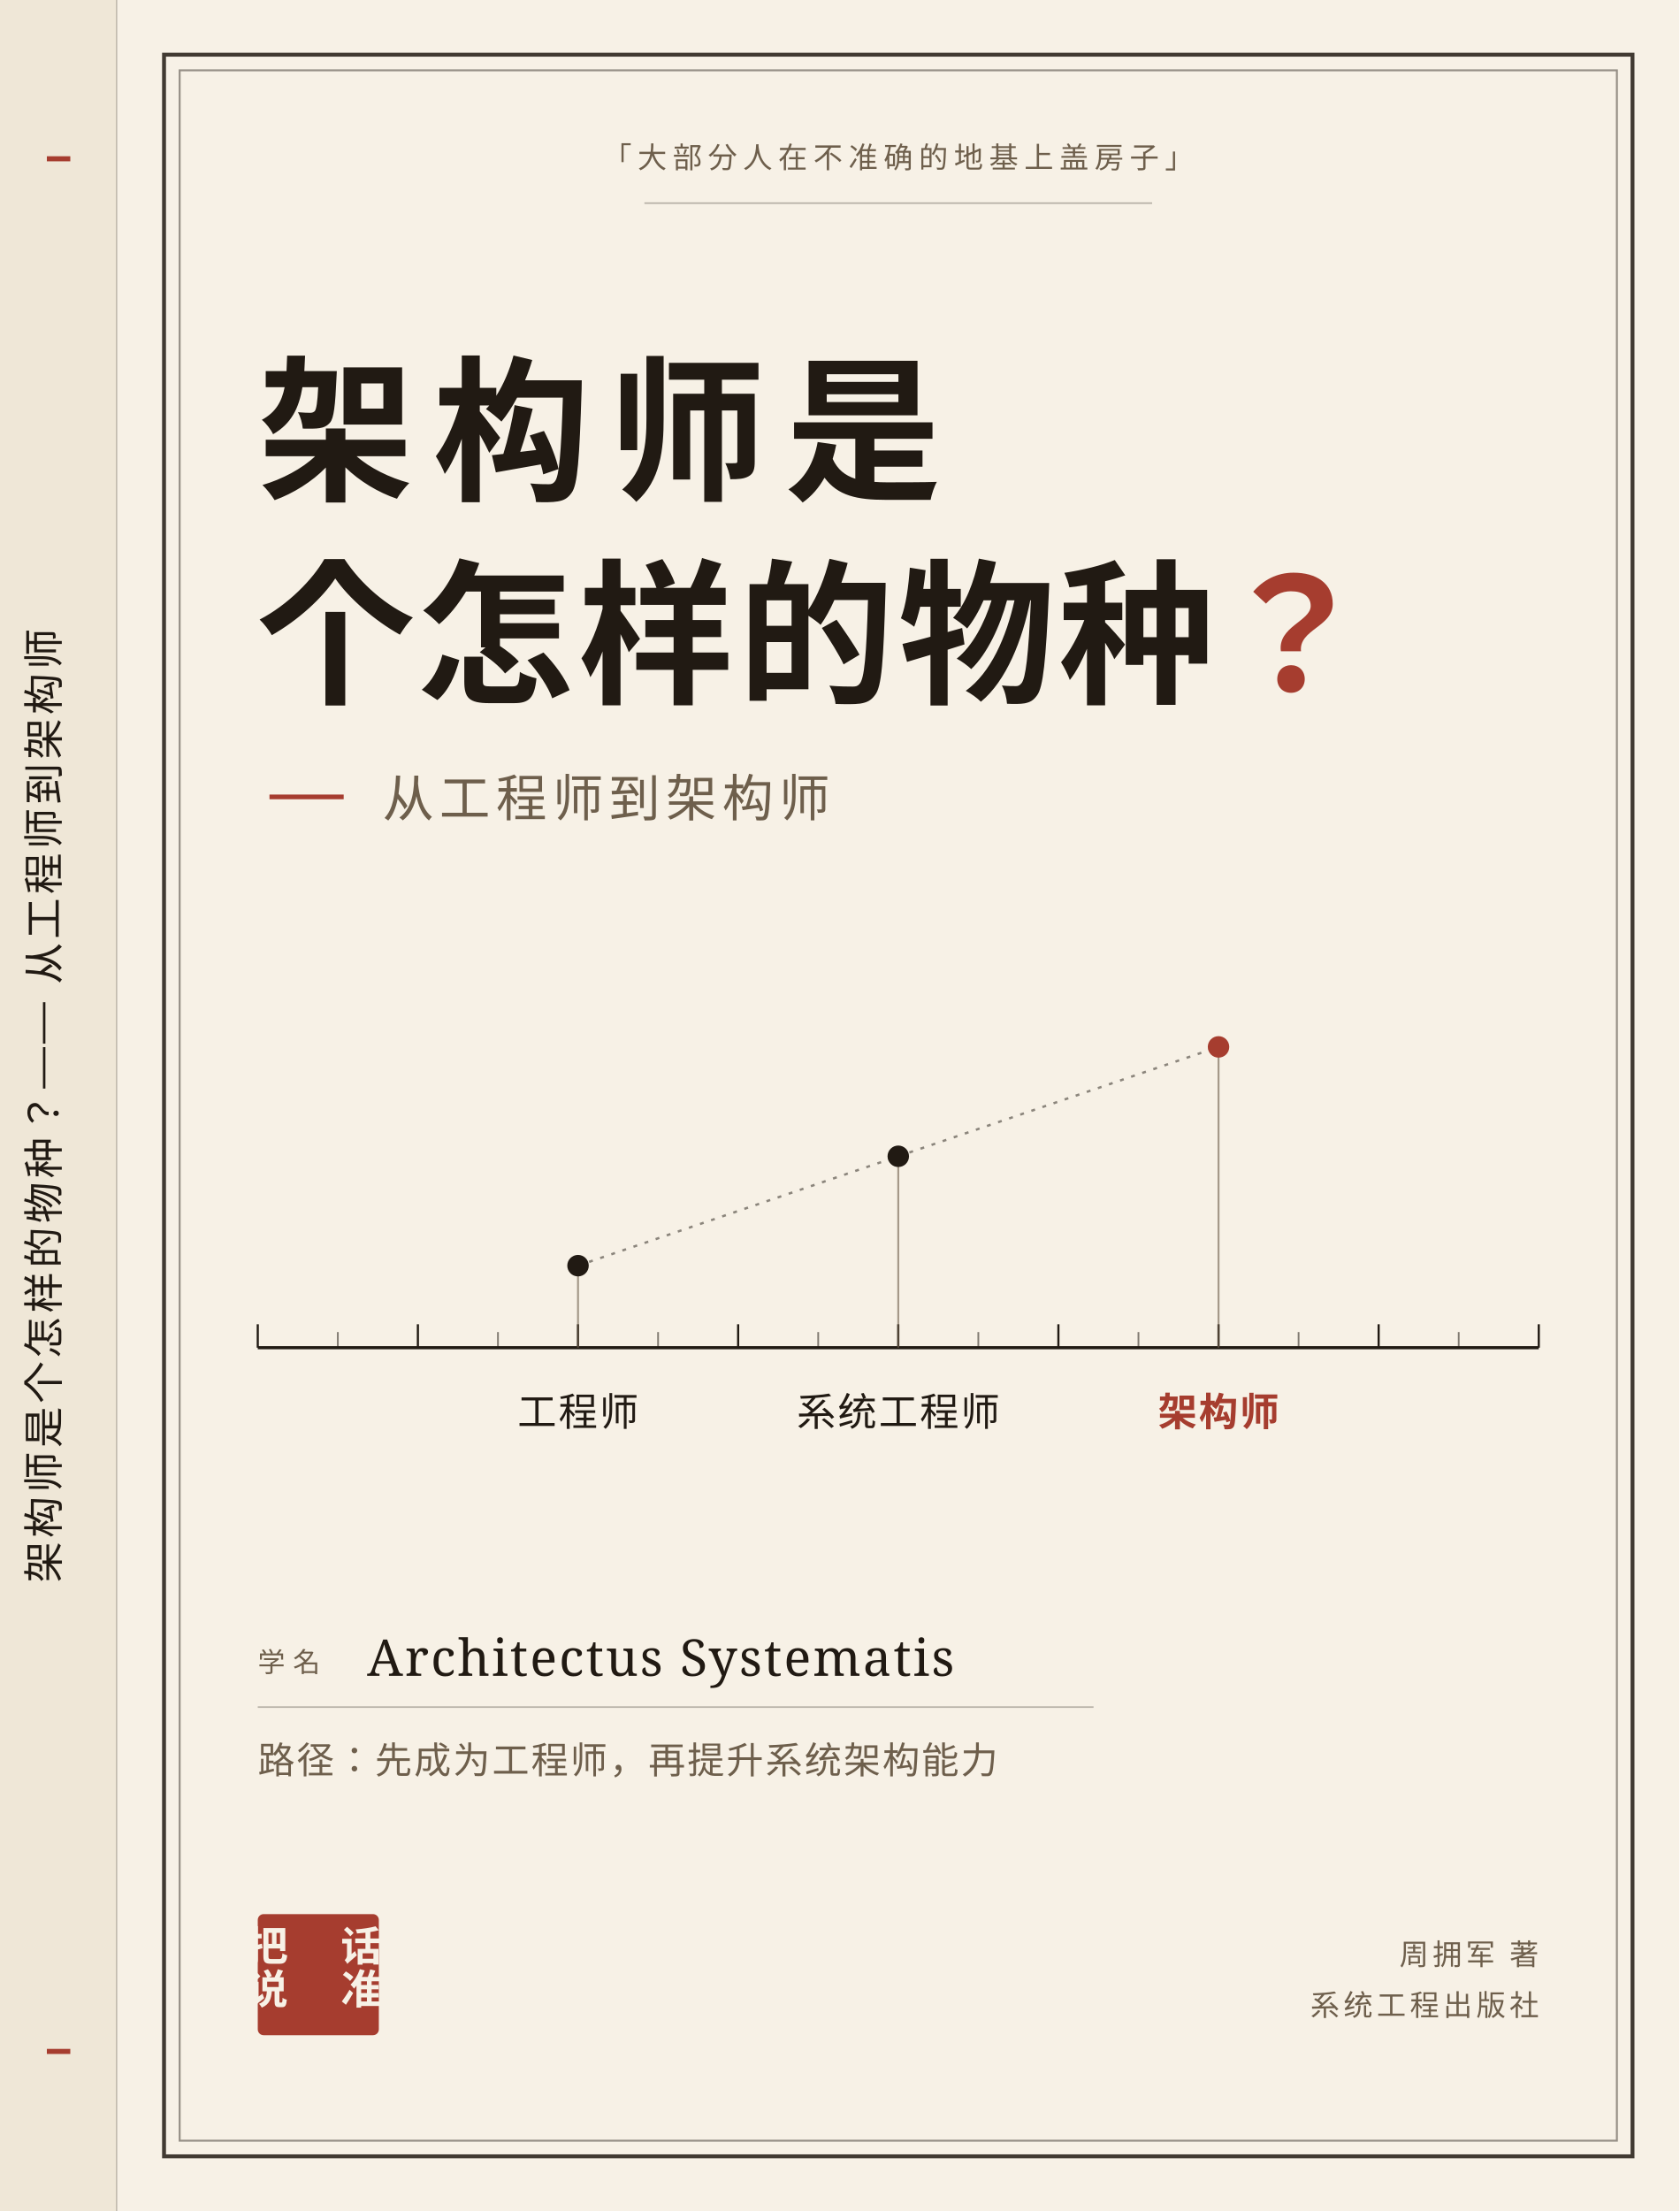
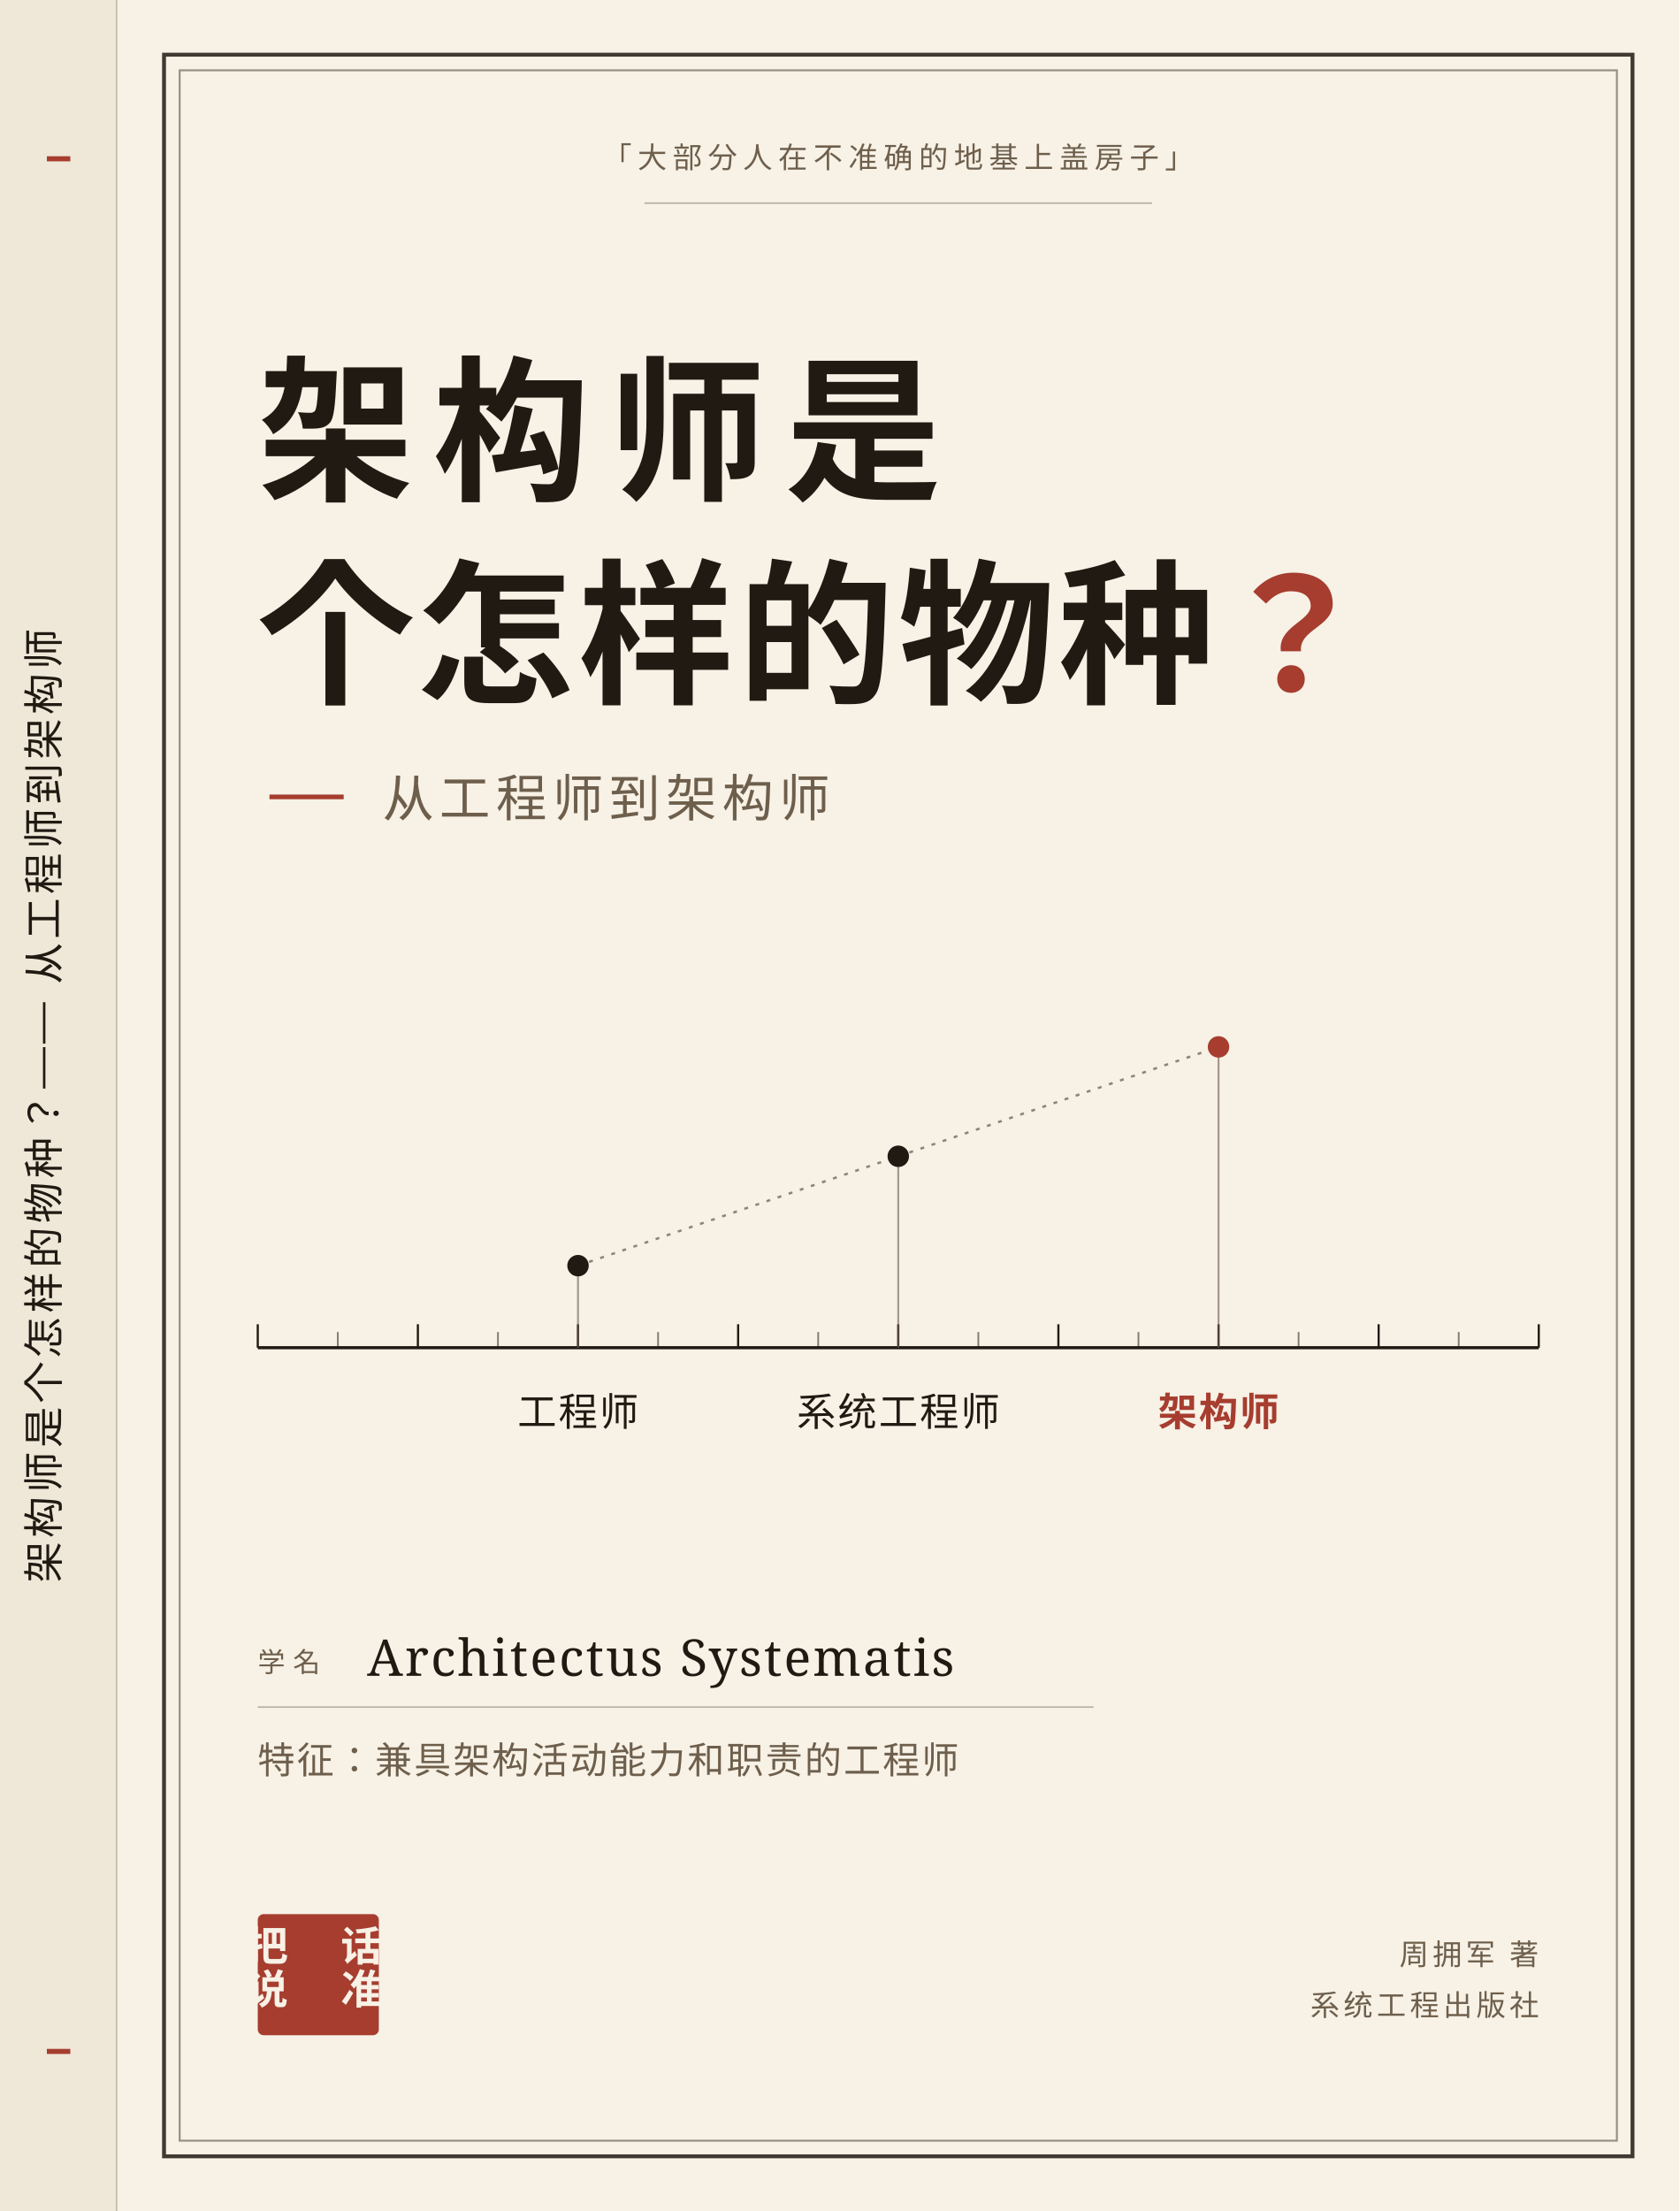
<svg xmlns="http://www.w3.org/2000/svg" width="860" height="1132" viewBox="0 0 860 1132">
  <rect x="0" y="0" width="60" height="1132" fill="#EFE7D7" />
  <rect x="24" y="80" width="12" height="2.6" fill="#A63D2F" />
  <rect x="24" y="1049" width="12" height="2.6" fill="#A63D2F" />
  <text x="30" y="566" fill="#211A13" font-family="'Noto Serif SC','Source Han Serif SC','SimSun','Songti SC',serif" font-size="21" text-anchor="middle" letter-spacing="2" transform="rotate(-90 30 566)">架构师是个怎样的物种？—— 从工程师到架构师</text>
  <line x1="60" y1="0" x2="60" y2="1132" stroke="#211A13" stroke-opacity="0.35" stroke-width="1" />
  <rect x="60" y="0" width="800" height="1132" fill="#F7F1E6" />
  <rect x="84" y="28" width="752" height="1076" fill="none" stroke="#211A13" stroke-opacity="0.85" stroke-width="2" />
  <rect x="92" y="36" width="736" height="1060" fill="none" stroke="#211A13" stroke-opacity="0.45" stroke-width="1" />
  <text x="460" y="86" fill="#6E5F4C" font-family="'Noto Sans SC','Microsoft YaHei','PingFang SC',sans-serif" font-size="15" letter-spacing="3" text-anchor="middle">「大部分人在不准确的地基上盖房子」</text>
  <line x1="330" y1="104" x2="590" y2="104" stroke="#211A13" stroke-opacity="0.3" stroke-width="0.8" />
  <text x="132" y="250" fill="#211A13" font-family="'Noto Serif SC','Source Han Serif SC','SimSun','Songti SC',serif" font-size="80" font-weight="700" letter-spacing="10">架构师是</text>
  <text x="132" y="354" fill="#211A13" font-family="'Noto Serif SC','Source Han Serif SC','SimSun','Songti SC',serif" font-size="80" font-weight="700" letter-spacing="2">个怎样的物种<tspan fill="#A63D2F">？</tspan>
  </text>
  <line x1="138" y1="408" x2="176" y2="408" stroke="#A63D2F" stroke-width="2.4" />
  <text x="196" y="418" fill="#6E5F4C" font-family="'Noto Sans SC','Microsoft YaHei','PingFang SC',sans-serif" font-size="26" letter-spacing="3">从工程师到架构师</text>
  <line x1="132" y1="690" x2="788" y2="690" stroke="#211A13" stroke-width="1.6" />
  <g stroke="#211A13" stroke-width="1.1">
    <line x1="132" y1="690" x2="132" y2="678" />
    <line x1="214" y1="690" x2="214" y2="678" />
    <line x1="296" y1="690" x2="296" y2="678" />
    <line x1="378" y1="690" x2="378" y2="678" />
    <line x1="460" y1="690" x2="460" y2="678" />
    <line x1="542" y1="690" x2="542" y2="678" />
    <line x1="624" y1="690" x2="624" y2="678" />
    <line x1="706" y1="690" x2="706" y2="678" />
    <line x1="788" y1="690" x2="788" y2="678" />
  </g>
  <g stroke="#211A13" stroke-opacity="0.55" stroke-width="0.9">
    <line x1="173" y1="690" x2="173" y2="682" />
    <line x1="255" y1="690" x2="255" y2="682" />
    <line x1="337" y1="690" x2="337" y2="682" />
    <line x1="419" y1="690" x2="419" y2="682" />
    <line x1="501" y1="690" x2="501" y2="682" />
    <line x1="583" y1="690" x2="583" y2="682" />
    <line x1="665" y1="690" x2="665" y2="682" />
    <line x1="747" y1="690" x2="747" y2="682" />
  </g>
  <g stroke="#6E5F4C" stroke-opacity="0.6" stroke-width="1">
    <line x1="296" y1="648" x2="296" y2="690" />
    <line x1="460" y1="592" x2="460" y2="690" />
    <line x1="624" y1="536" x2="624" y2="690" />
  </g>
  <line x1="296" y1="648" x2="460" y2="592" stroke="#211A13" stroke-opacity="0.5" stroke-width="1.2" stroke-dasharray="2 4" />
  <line x1="460" y1="592" x2="624" y2="536" stroke="#211A13" stroke-opacity="0.5" stroke-width="1.2" stroke-dasharray="2 4" />
  <circle cx="296" cy="648" r="5.5" fill="#211A13" />
  <circle cx="460" cy="592" r="5.5" fill="#211A13" />
  <circle cx="624" cy="536" r="5.5" fill="#A63D2F" />
  <text x="296" y="730" fill="#211A13" font-family="'Noto Sans SC','Microsoft YaHei','PingFang SC',sans-serif" font-size="20" text-anchor="middle" letter-spacing="1">工程师</text>
  <text x="460" y="730" fill="#211A13" font-family="'Noto Sans SC','Microsoft YaHei','PingFang SC',sans-serif" font-size="20" text-anchor="middle" letter-spacing="1">系统工程师</text>
  <text x="624" y="730" fill="#A63D2F" font-family="'Noto Sans SC','Microsoft YaHei','PingFang SC',sans-serif" font-size="20" font-weight="600" text-anchor="middle" letter-spacing="1">架构师</text>
  <text x="132" y="856" fill="#6E5F4C" font-family="'Noto Sans SC','Microsoft YaHei','PingFang SC',sans-serif" font-size="14" letter-spacing="4">学名</text>
  <text x="188" y="858" fill="#211A13" font-family="'Noto Serif SC','Source Han Serif SC','SimSun','Songti SC',serif" font-size="26" letter-spacing="1">Architectus Systematis</text>
  <line x1="132" y1="874" x2="560" y2="874" stroke="#211A13" stroke-opacity="0.3" stroke-width="0.8" />
-   <text x="132" y="908" fill="#6E5F4C" font-family="'Noto Serif SC','Source Han Serif SC','SimSun','Songti SC',serif" font-size="19" letter-spacing="1">路径：先成为工程师，再提升系统架构能力</text>
+   <text x="132" y="908" fill="#6E5F4C" font-family="'Noto Serif SC','Source Han Serif SC','SimSun','Songti SC',serif" font-size="19" letter-spacing="1">特征：兼具架构活动能力和职责的工程师</text>
  <rect x="132" y="980" width="62" height="62" fill="#A63D2F" rx="3" />
  <text x="137" y="1004" fill="#F7F1E6" font-family="'Noto Serif SC','Source Han Serif SC','SimSun','Songti SC',serif" font-size="21" font-weight="700" text-anchor="middle">把</text>
  <text x="185" y="1004" fill="#F7F1E6" font-family="'Noto Serif SC','Source Han Serif SC','SimSun','Songti SC',serif" font-size="21" font-weight="700" text-anchor="middle">话</text>
  <text x="137" y="1026" fill="#F7F1E6" font-family="'Noto Serif SC','Source Han Serif SC','SimSun','Songti SC',serif" font-size="21" font-weight="700" text-anchor="middle">说</text>
  <text x="185" y="1026" fill="#F7F1E6" font-family="'Noto Serif SC','Source Han Serif SC','SimSun','Songti SC',serif" font-size="21" font-weight="700" text-anchor="middle">准</text>
  <text x="788" y="1006" fill="#6E5F4C" font-family="'Noto Sans SC','Microsoft YaHei','PingFang SC',sans-serif" font-size="15" text-anchor="end" letter-spacing="2">周拥军 著</text>
  <text x="788" y="1032" fill="#6E5F4C" font-family="'Noto Sans SC','Microsoft YaHei','PingFang SC',sans-serif" font-size="15" text-anchor="end" letter-spacing="2">系统工程出版社</text>
</svg>
